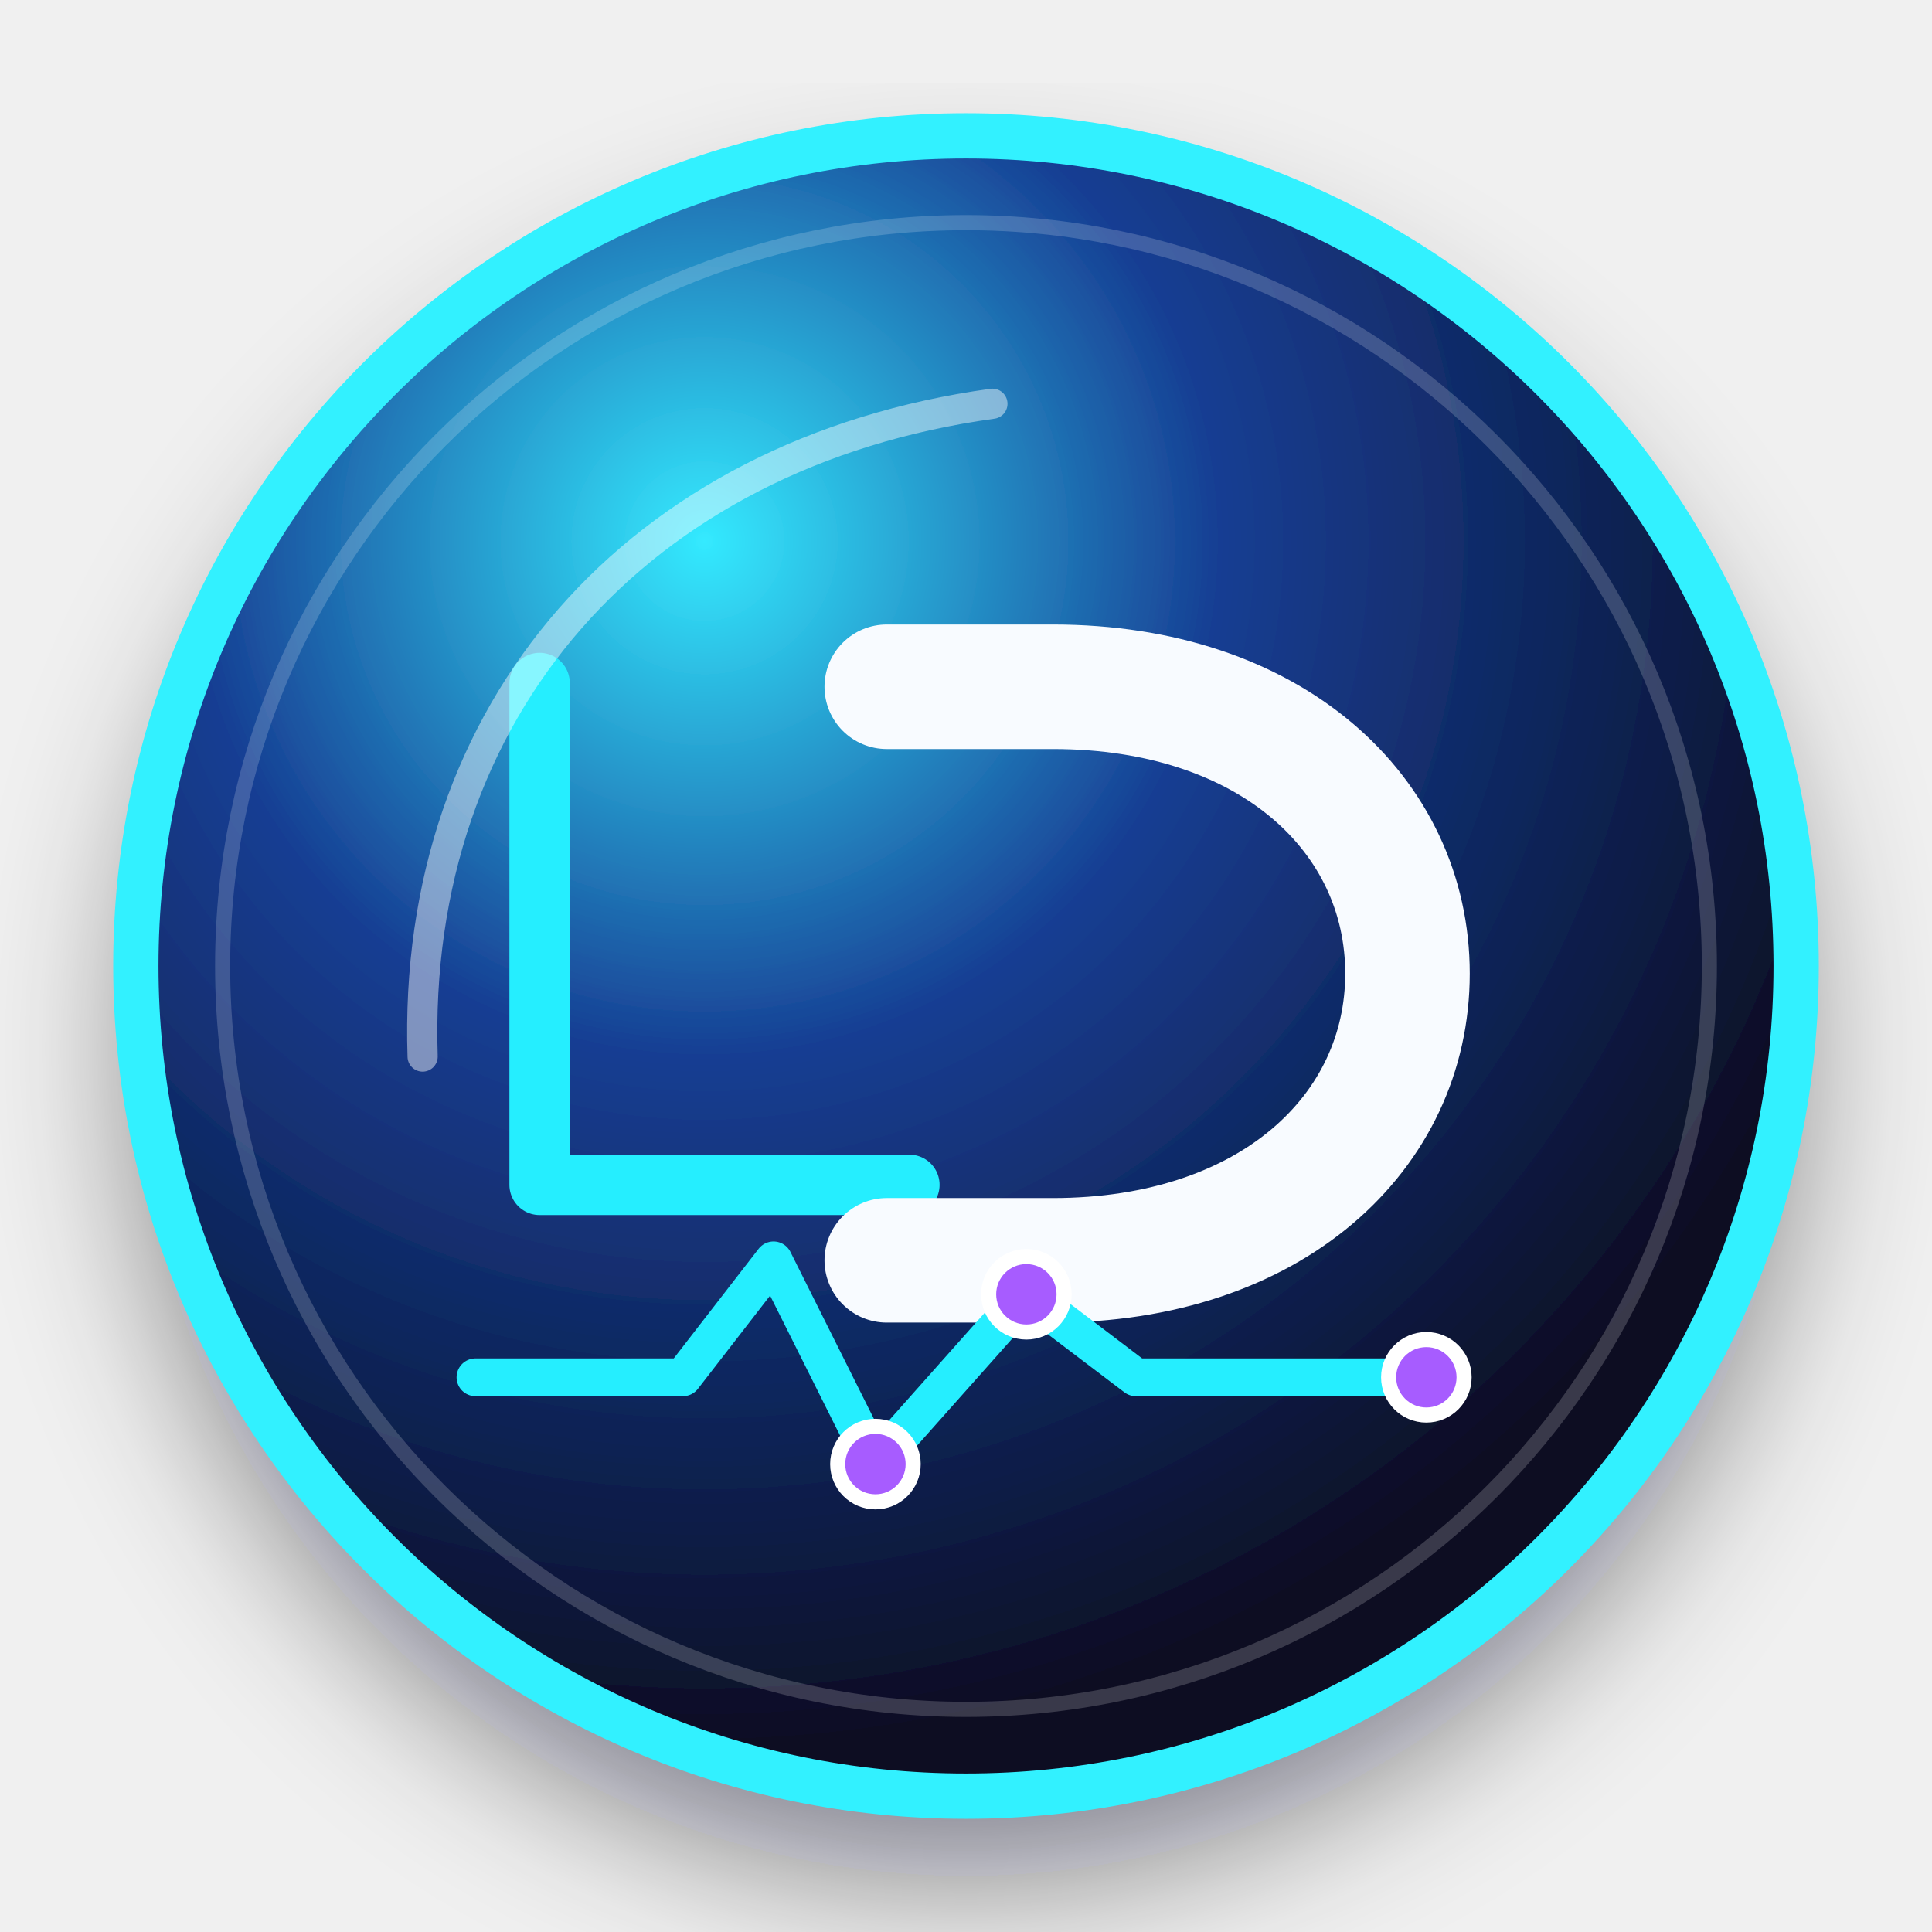
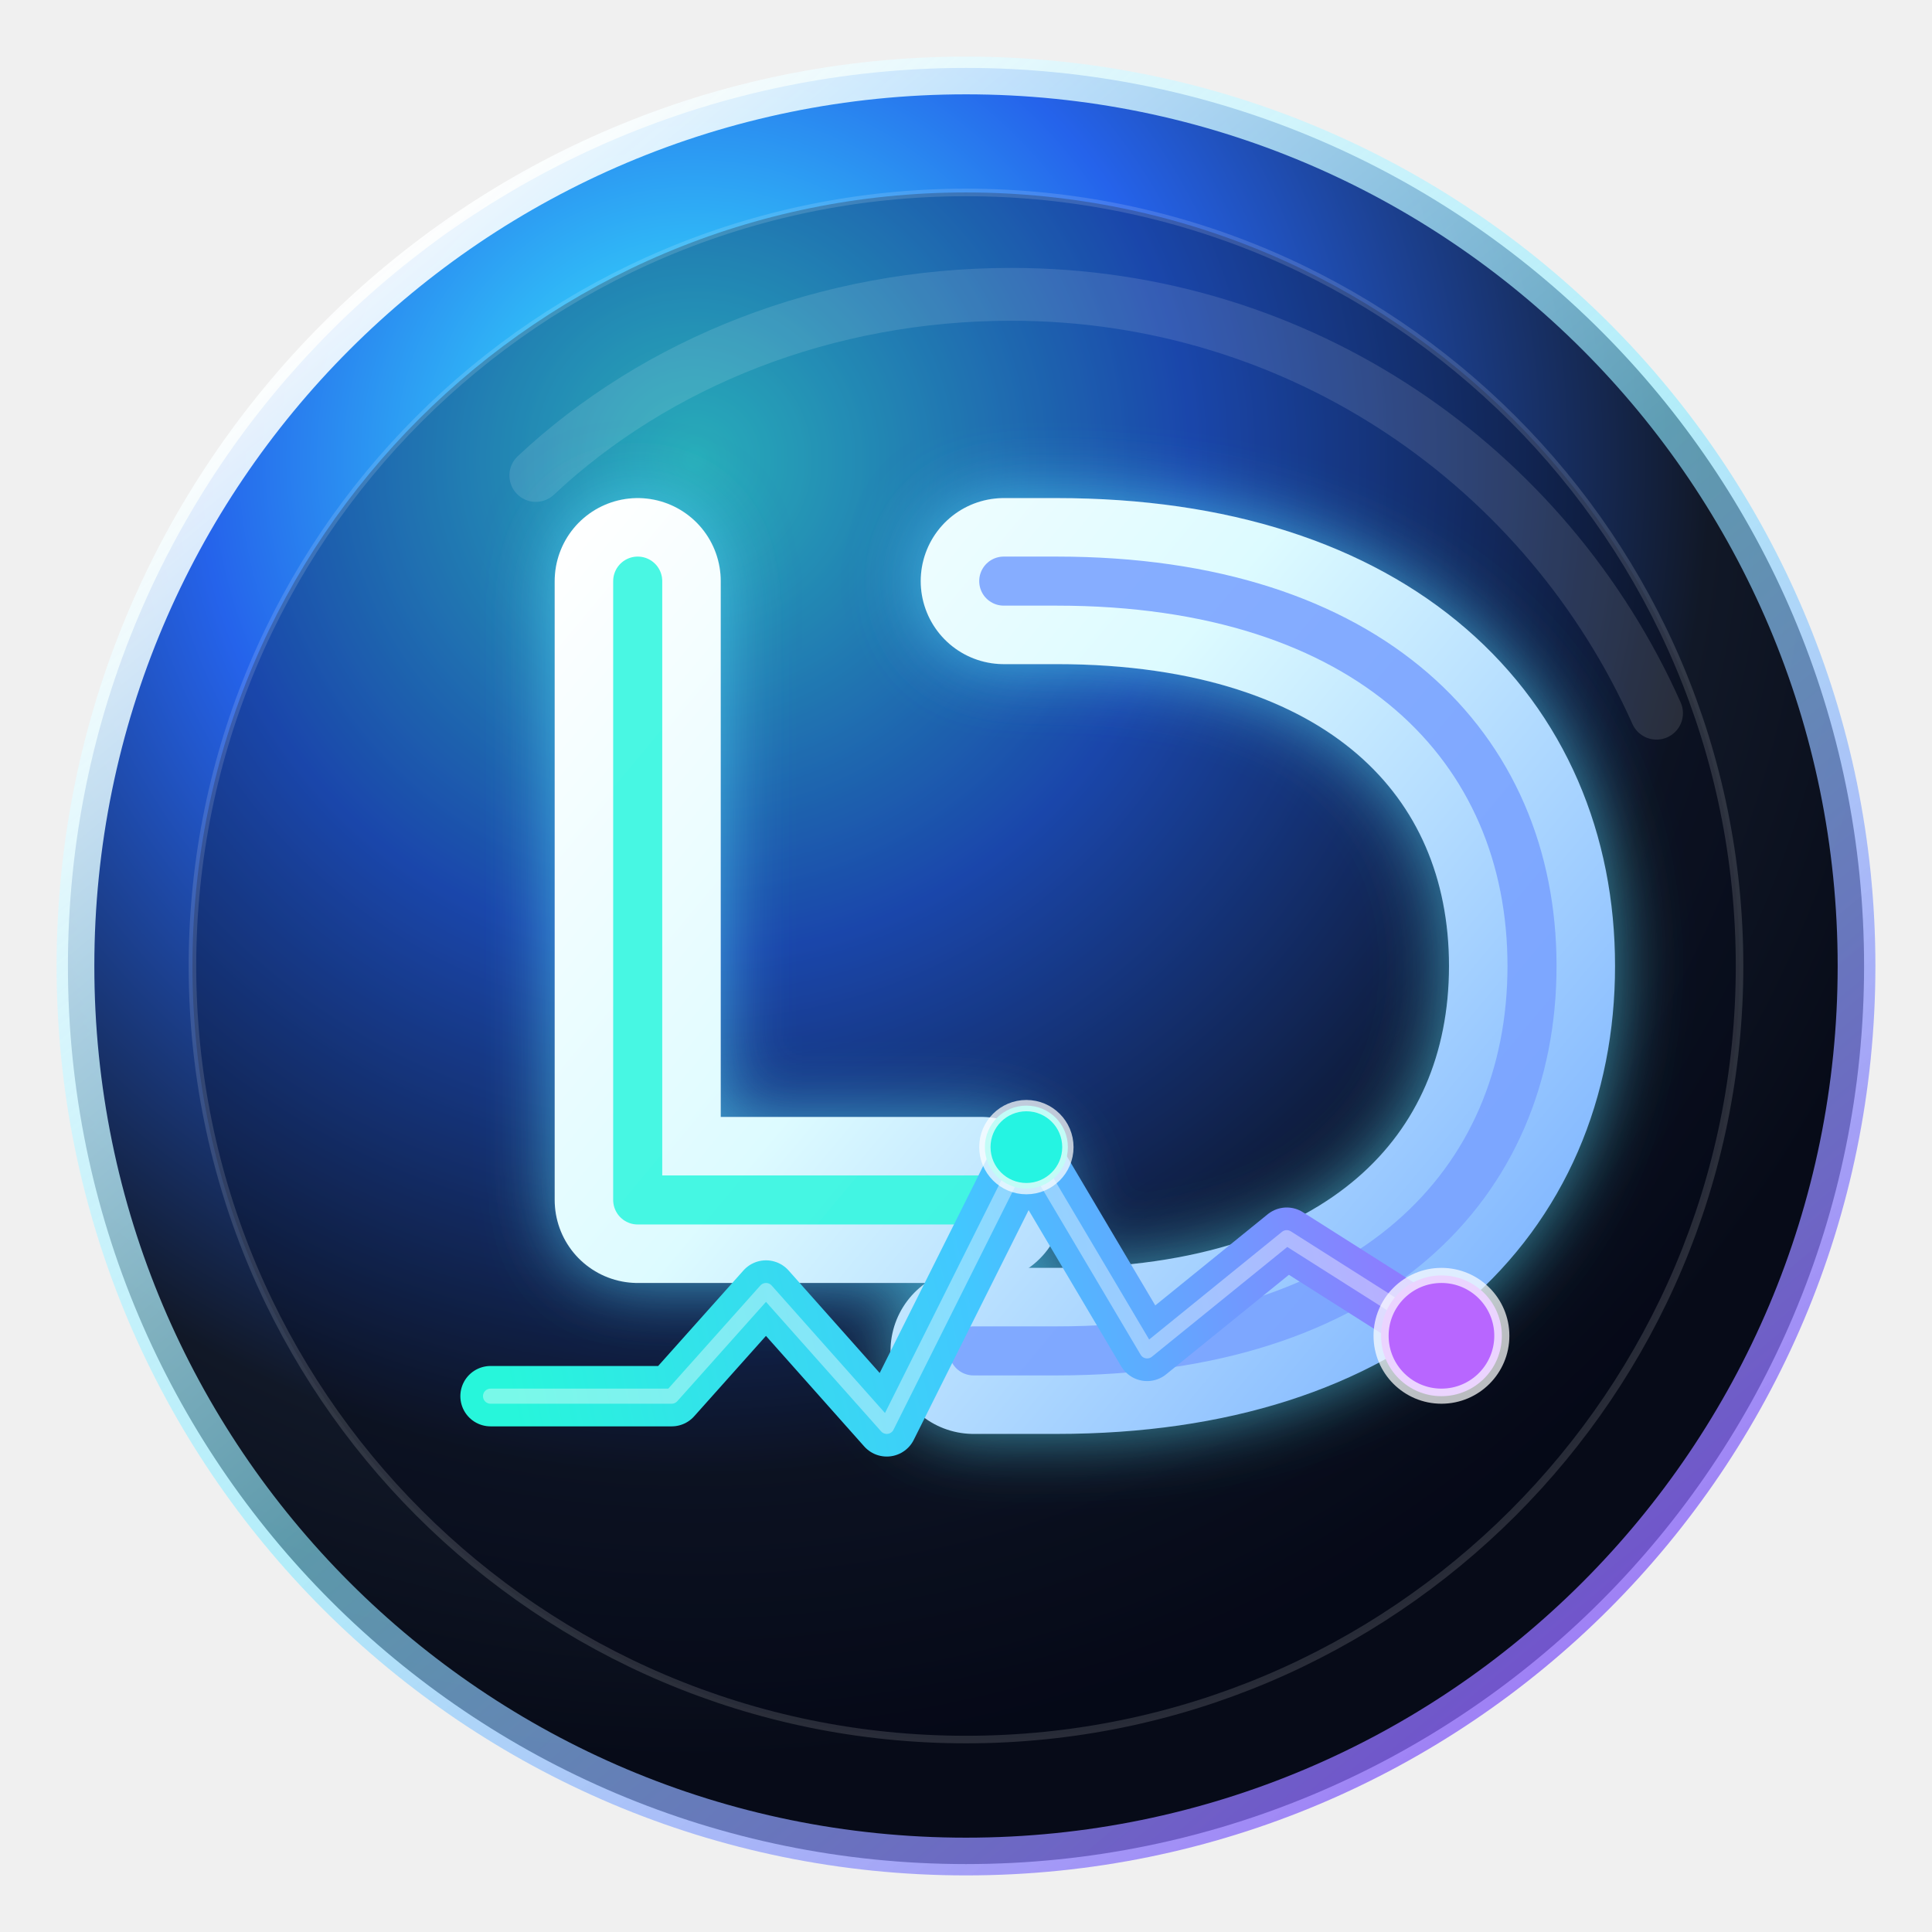
<svg xmlns="http://www.w3.org/2000/svg" viewBox="0 0 512 512" role="img" aria-label="LiveDash">
  <defs>
-     <radialGradient id="g" cx="34%" cy="24%" r="75%">
-       <stop offset="0" stop-color="#34eaff" />
-       <stop offset=".42" stop-color="#173e93" />
-       <stop offset="1" stop-color="#070c20" />
+     <radialGradient id="glow" cx="35%" cy="22%" r="72%">
+       <stop offset="0" stop-color="#38F5FF" />
+       <stop offset="0.38" stop-color="#2563EB" />
+       <stop offset="0.78" stop-color="#111827" />
+       <stop offset="1" stop-color="#070B18" />
    </radialGradient>
-     <linearGradient id="r" x1="70" y1="72" x2="438" y2="442">
-       <stop stop-color="#32f1ff" />
-       <stop offset=".52" stop-color="#5270ff" />
-       <stop offset="1" stop-color="#a75cff" />
+     <linearGradient id="ring" x1="104" y1="66" x2="424" y2="452" gradientUnits="userSpaceOnUse">
+       <stop stop-color="#FFFFFF" stop-opacity="0.92" />
+       <stop offset="0.5" stop-color="#8EEBFF" stop-opacity="0.62" />
+       <stop offset="1" stop-color="#8B5CF6" stop-opacity="0.82" />
    </linearGradient>
-     <filter id="s" x="-30%" y="-30%" width="160%" height="160%">
-       <feDropShadow dx="0" dy="22" stdDeviation="20" flood-color="#020617" flood-opacity=".45" />
+     <linearGradient id="mark" x1="145" y1="147" x2="391" y2="352" gradientUnits="userSpaceOnUse">
+       <stop stop-color="#FFFFFF" />
+       <stop offset="0.45" stop-color="#DDFBFF" />
+       <stop offset="1" stop-color="#83B8FF" />
+     </linearGradient>
+     <linearGradient id="pulse" x1="136" y1="374" x2="392" y2="320" gradientUnits="userSpaceOnUse">
+       <stop stop-color="#27F6DB" />
+       <stop offset="0.48" stop-color="#42C7FF" />
+       <stop offset="1" stop-color="#9D6CFF" />
+     </linearGradient>
+     <filter id="soft" x="-40%" y="-40%" width="180%" height="180%">
+       <feGaussianBlur stdDeviation="9" result="blur" />
+       <feColorMatrix in="blur" type="matrix" values="0 0 0 0 0.10 0 0 0 0 0.75 0 0 0 0 1 0 0 0 .65 0" />
+       <feBlend in="SourceGraphic" />
    </filter>
  </defs>
-   <circle cx="256" cy="256" r="220" fill="url(#g)" filter="url(#s)" />
-   <circle cx="256" cy="256" r="220" fill="none" stroke="url(#r)" stroke-width="12" />
-   <circle cx="256" cy="256" r="197" fill="none" stroke="#fff" stroke-opacity=".18" stroke-width="4" />
-   <path d="M143 181v133h98" fill="none" stroke="#25eeff" stroke-width="16" stroke-linecap="round" stroke-linejoin="round" />
-   <path d="M235 182h44c58 0 94 34 94 76s-36 76-94 76h-44" fill="none" stroke="#f8fbff" stroke-width="33" stroke-linecap="round" stroke-linejoin="round" />
-   <path d="M126 365h55l24-31 27 54 40-45 29 22h77" fill="none" stroke="#25eeff" stroke-width="10" stroke-linecap="round" stroke-linejoin="round" />
-   <circle cx="232" cy="388" r="10" fill="#a75cff" stroke="#fff" stroke-width="4" />
-   <circle cx="272" cy="343" r="10" fill="#a75cff" stroke="#fff" stroke-width="4" />
-   <circle cx="378" cy="365" r="10" fill="#a75cff" stroke="#fff" stroke-width="4" />
-   <path d="M112 280c-3-92 57-160 151-173" fill="none" stroke="#fff" stroke-opacity=".45" stroke-width="8" stroke-linecap="round" />
+   <circle cx="256" cy="256" r="238" fill="url(#glow)" />
+   <circle cx="256" cy="256" r="236" fill="none" stroke="url(#ring)" stroke-width="10" />
+   <circle cx="256" cy="256" r="205" fill="#020617" fill-opacity="0.30" stroke="#FFFFFF" stroke-opacity="0.14" stroke-width="2" />
+   <path d="M142 126C174 96 219 78 268 78c77 0 142 46 171 111" fill="none" stroke="#FFFFFF" stroke-opacity="0.12" stroke-width="14" stroke-linecap="round" />
+   <g filter="url(#soft)" fill="none" stroke-linecap="round" stroke-linejoin="round">
+     <path d="M169 154v164h91" stroke="url(#mark)" stroke-width="44" />
+     <path d="M266 154h14c83 0 126 44 126 102s-43 102-126 102h-22" stroke="url(#mark)" stroke-width="44" />
+     <path d="M169 154v164h91" stroke="#31F6E0" stroke-opacity="0.88" stroke-width="13" />
+     <path d="M266 154h14c83 0 126 44 126 102s-43 102-126 102h-22" stroke="#7AA2FF" stroke-opacity="0.88" stroke-width="13" />
+   </g>
+   <path d="M130 370h48l25-28 32 36 37-74 32 54 37-30 41 26" fill="none" stroke="url(#pulse)" stroke-width="16" stroke-linecap="round" stroke-linejoin="round" />
+   <path d="M130 370h48l25-28 32 36 37-74 32 54 37-30 41 26" fill="none" stroke="#FFFFFF" stroke-opacity="0.38" stroke-width="4" stroke-linecap="round" stroke-linejoin="round" />
+   <circle cx="382" cy="354" r="16" fill="#B866FF" stroke="#FFFFFF" stroke-opacity="0.72" stroke-width="4" />
+   <circle cx="272" cy="304" r="11" fill="#25F4E2" stroke="#FFFFFF" stroke-opacity="0.72" stroke-width="3" />
</svg>
